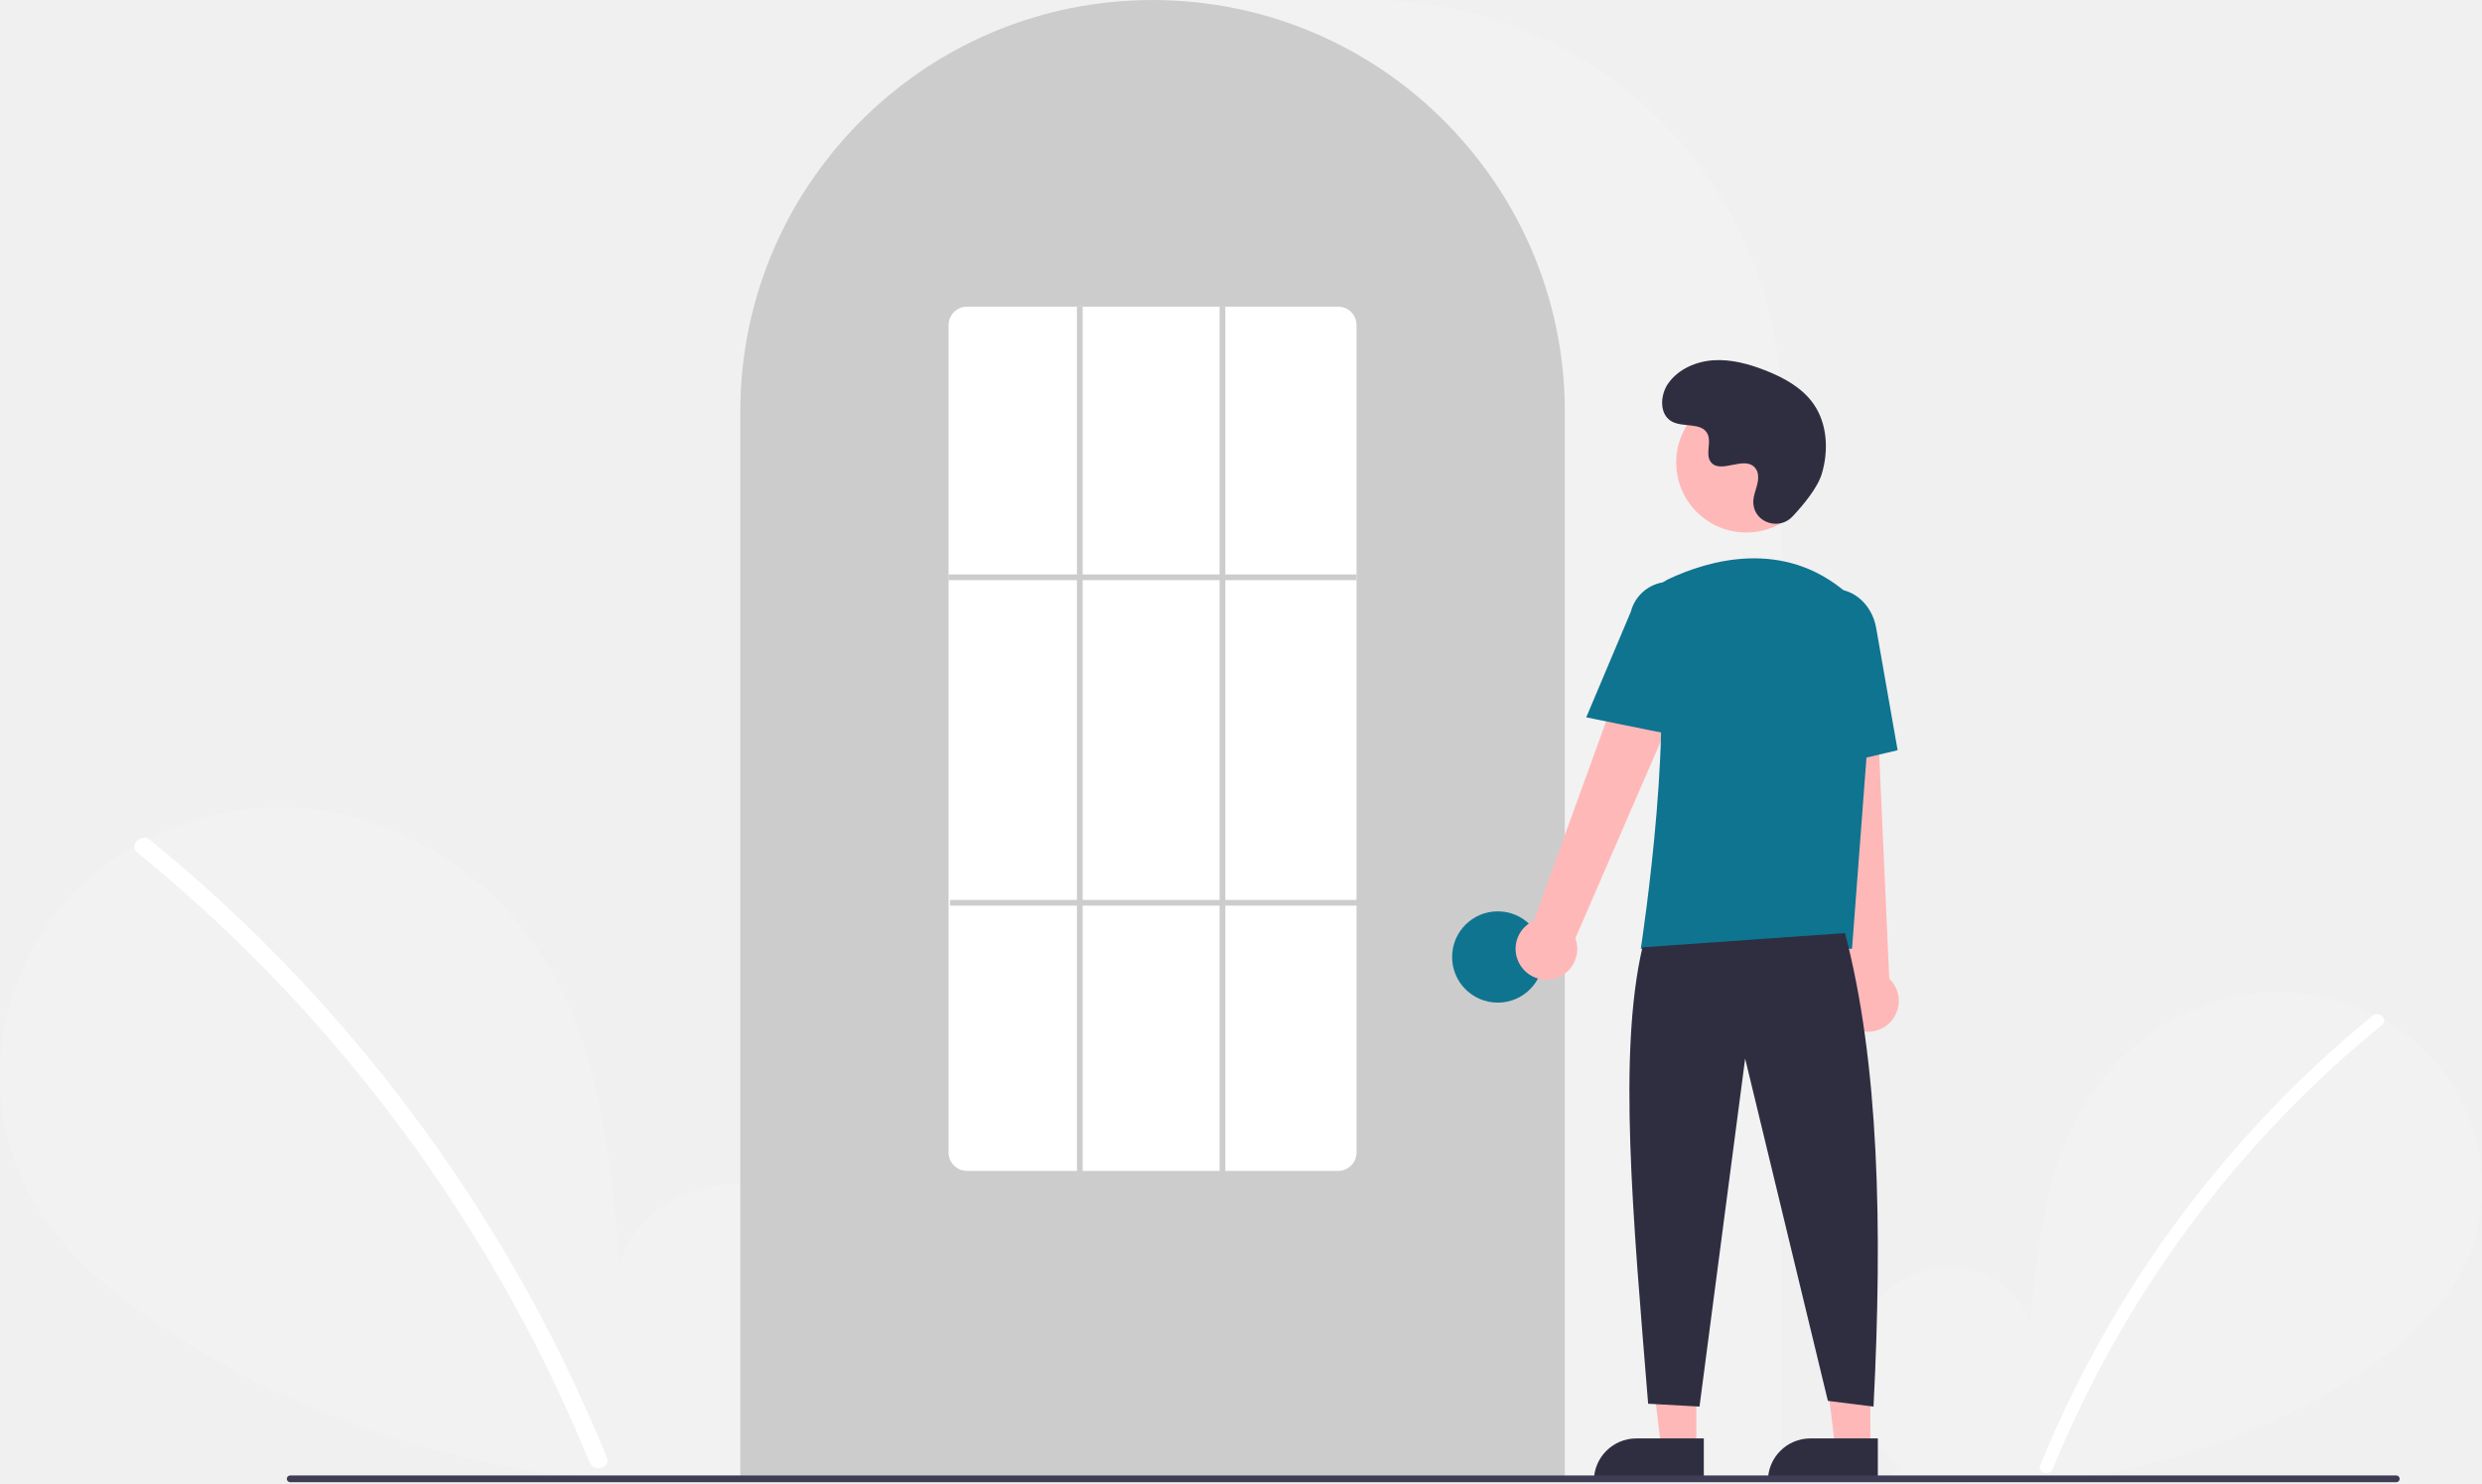
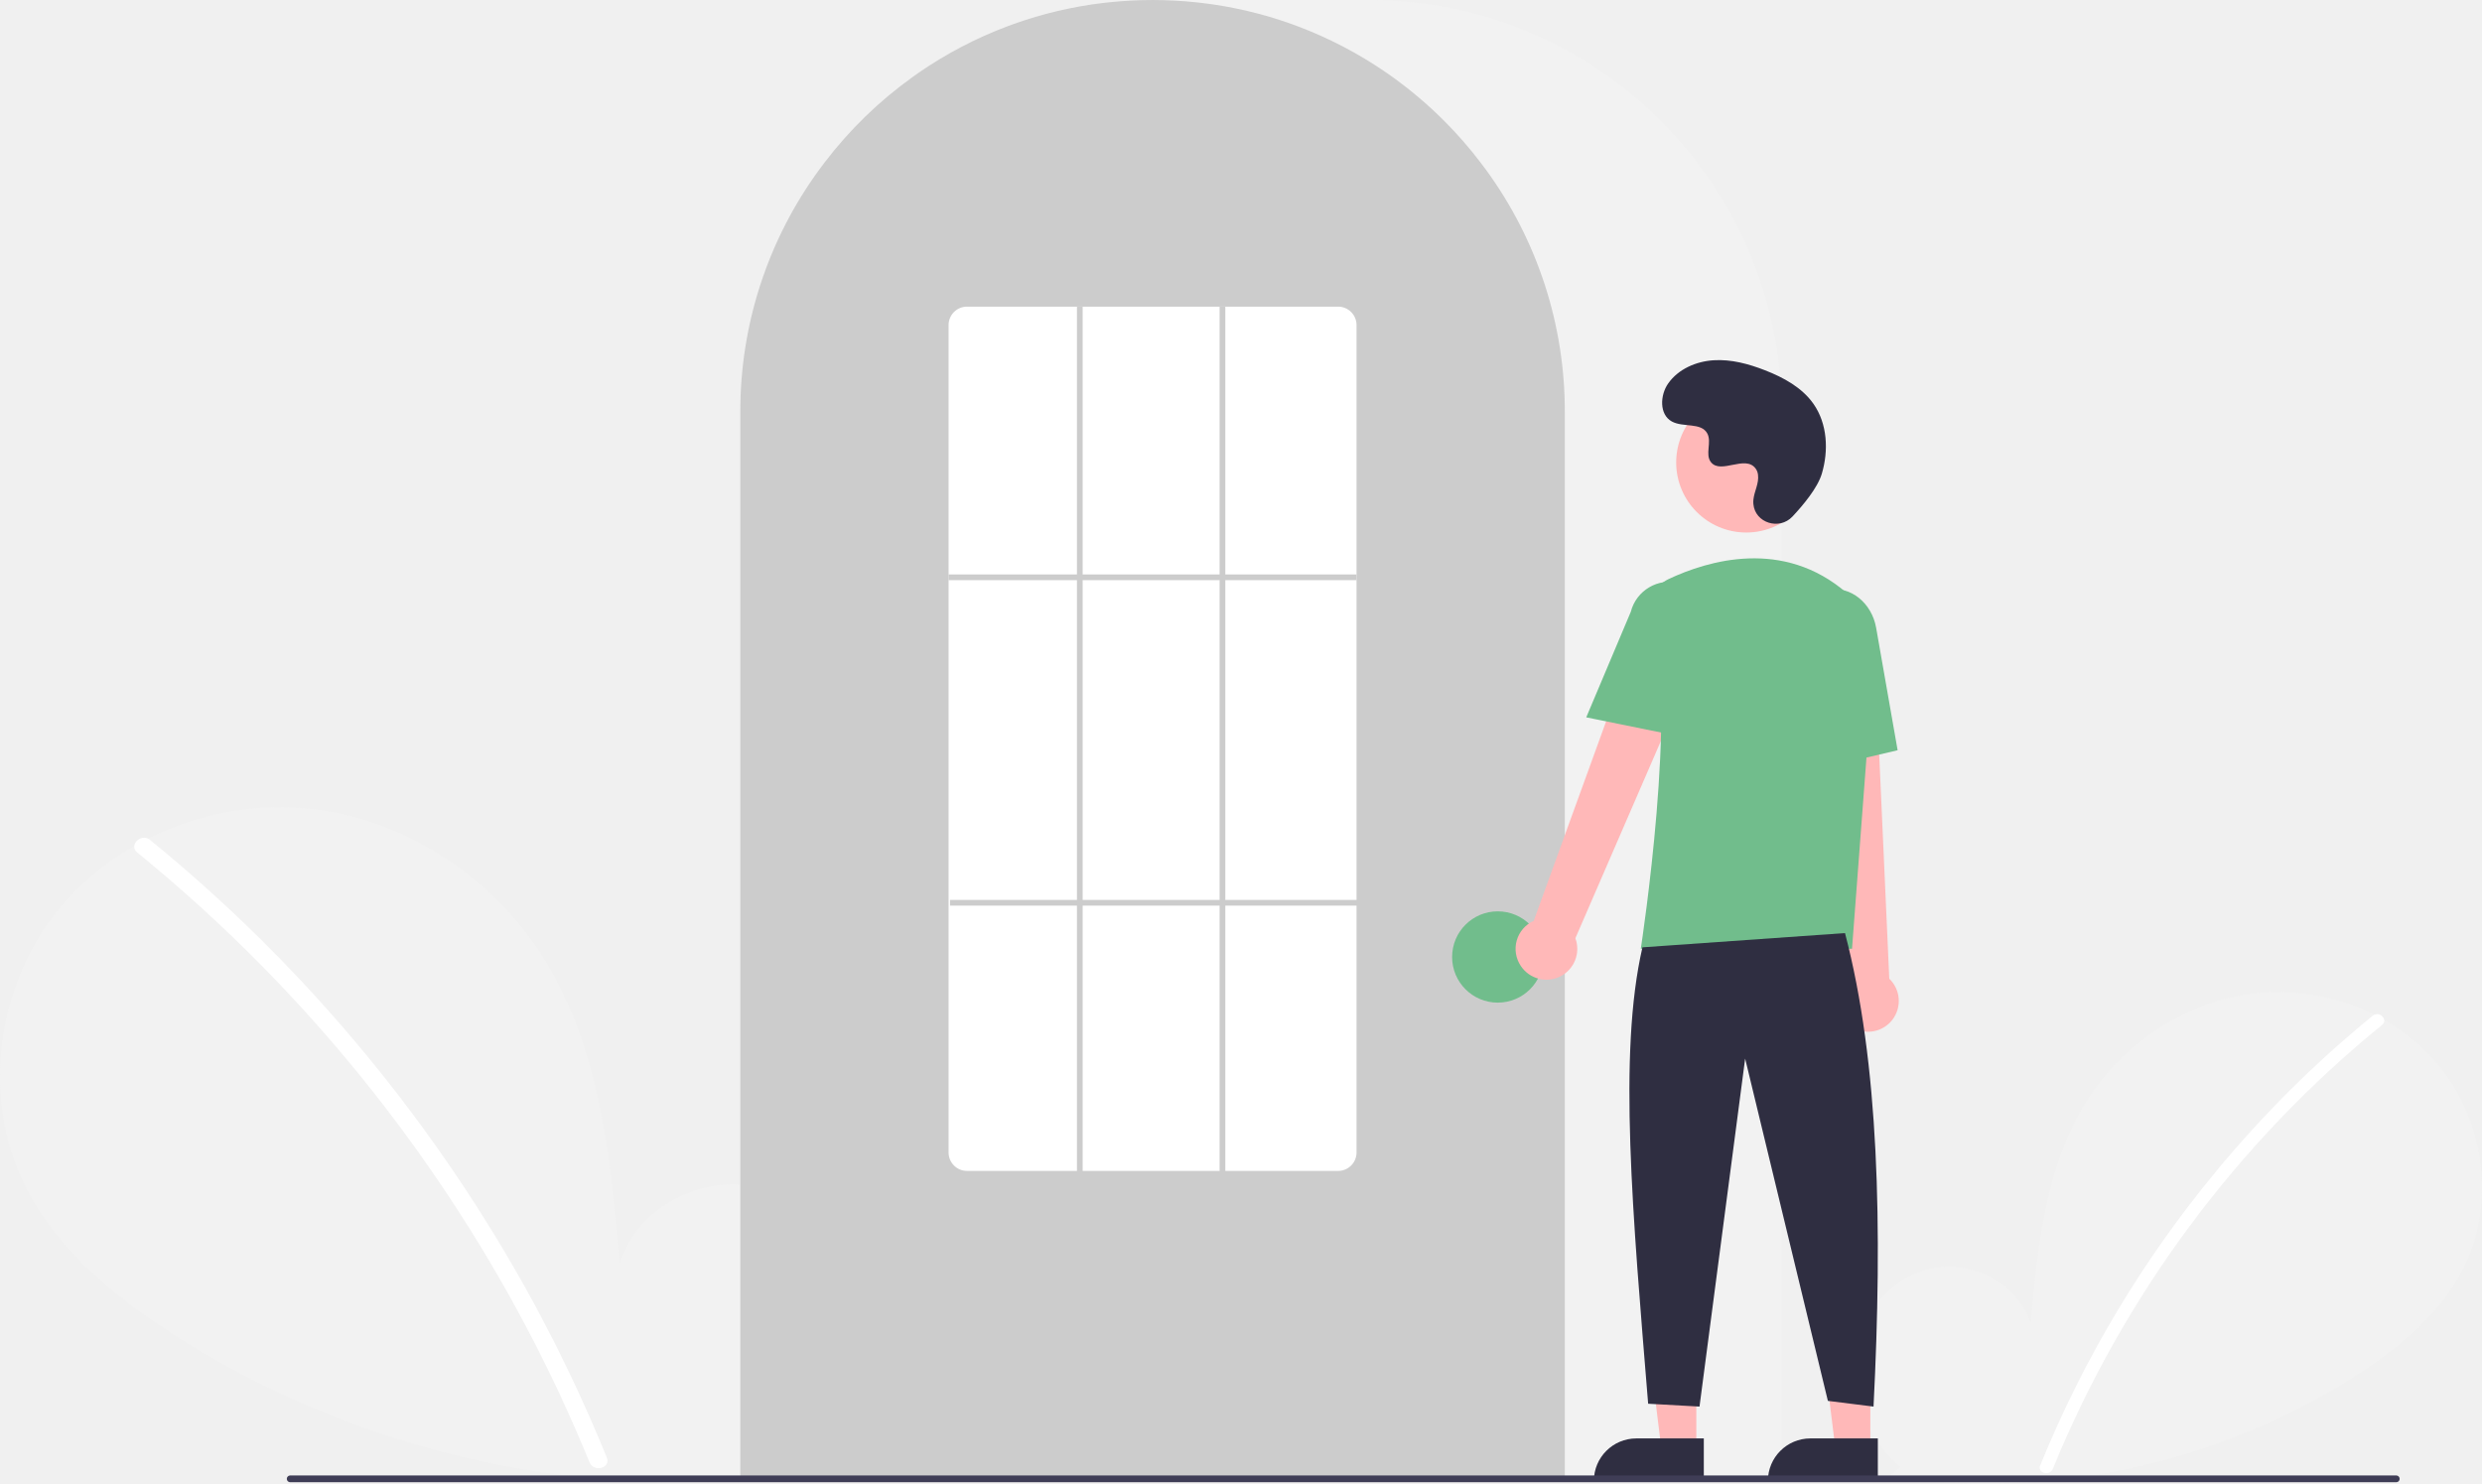
- <svg xmlns="http://www.w3.org/2000/svg" id="b368e7d6-7c4a-408c-9a35-0514749a7e1a" data-name="Layer 1" width="870" height="520.139" viewBox="0 0 870 520.139">
+ <svg xmlns="http://www.w3.org/2000/svg" data-name="Layer 1" width="870" height="520.139" viewBox="0 0 870 520.139">
  <path d="M831.092,704.187c-11.138-9.412-17.904-24.28-16.13-38.754s12.764-27.78,27.018-30.854,30.504,5.435,34.834,19.359c2.383-26.846,5.129-54.818,19.402-77.68,12.924-20.701,35.309-35.514,59.569-38.164s49.803,7.359,64.933,26.507,18.835,46.985,8.238,68.969c-7.806,16.195-22.188,28.247-37.257,38.052a240.452,240.452,0,0,1-164.454,35.977Z" transform="translate(-165 -189.9307)" fill="#f2f2f2" />
  <path d="M996.728,546.01a393.414,393.414,0,0,0-54.826,54.442,394.561,394.561,0,0,0-61.752,103.194c-1.112,2.725,3.313,3.911,4.412,1.216A392.342,392.342,0,0,1,999.963,549.245c2.284-1.86-.97-5.08-3.236-3.236Z" transform="translate(-165 -189.9307)" fill="#fff" />
  <path d="M445.067,701.63c15.299-12.927,24.591-33.348,22.154-53.228s-17.531-38.156-37.11-42.377-41.897,7.464-47.844,26.59c-3.273-36.873-7.044-75.292-26.648-106.693-17.751-28.433-48.497-48.778-81.818-52.418s-68.404,10.107-89.185,36.407-25.869,64.535-11.315,94.729c10.722,22.243,30.475,38.797,51.172,52.264,66.03,42.965,147.939,60.884,225.877,49.415" transform="translate(-165 -189.9307)" fill="#f2f2f2" />
  <path d="M217.567,484.373a540.355,540.355,0,0,1,75.304,74.777A548.076,548.076,0,0,1,352.257,647.04a545.835,545.835,0,0,1,25.43,53.846c1.527,3.743-4.55,5.372-6.06,1.671a536.36,536.36,0,0,0-49.009-92.727A539.734,539.734,0,0,0,256.889,528.632a538.441,538.441,0,0,0-43.766-39.815c-3.138-2.555,1.332-6.978,4.444-4.444Z" transform="translate(-165 -189.9307)" fill="#fff" />
  <path d="M789.5,708.931h-365v-374.5c0-79.678,64.822-144.5,144.5-144.5h76c79.677,0,144.5,64.822,144.5,144.5Z" transform="translate(-165 -189.9307)" fill="#f2f2f2" />
  <path d="M713.5,708.931h-289v-374.5a143.382,143.382,0,0,1,27.596-84.944c.664-.905,1.326-1.798,2.009-2.681a144.466,144.466,0,0,1,30.754-29.851c.66-.48,1.322-.952,1.994-1.423a144.16,144.16,0,0,1,31.472-16.459c.661-.25,1.334-.501,2.007-.742a144.02,144.02,0,0,1,31.108-7.336c.658-.09,1.333-.16,2.008-.23a146.288,146.288,0,0,1,31.105,0c.673.07,1.349.141,2.014.231a143.995,143.995,0,0,1,31.1,7.335c.673.241,1.346.492,2.009.743a143.799,143.799,0,0,1,31.106,16.216c.672.461,1.344.933,2.006,1.405a145.987,145.987,0,0,1,18.384,15.564,144.305,144.305,0,0,1,12.724,14.551c.681.88,1.343,1.773,2.005,2.677A143.382,143.382,0,0,1,713.5,334.431Z" transform="translate(-165 -189.9307)" fill="#ccc" />
-   <circle cx="525" cy="335.5" r="16" fill="#0e7490" />
+   <circle cx="525" cy="335.5" r="16" fill="#71bd8c" />
  <polygon points="594.599 507.783 582.339 507.783 576.506 460.495 594.601 460.496 594.599 507.783" fill="#ffb8b8" />
  <path d="M573.582,504.28h23.644a0,0,0,0,1,0,0v14.887a0,0,0,0,1,0,0H558.695a0,0,0,0,1,0,0v0a14.887,14.887,0,0,1,14.887-14.887Z" fill="#2f2e41" />
  <polygon points="655.599 507.783 643.339 507.783 637.506 460.495 655.601 460.496 655.599 507.783" fill="#ffb8b8" />
  <path d="M634.582,504.28h23.644a0,0,0,0,1,0,0v14.887a0,0,0,0,1,0,0H619.695a0,0,0,0,1,0,0v0a14.887,14.887,0,0,1,14.887-14.887Z" fill="#2f2e41" />
  <path d="M698.098,528.6a10.743,10.743,0,0,1,4.511-15.843l41.676-114.867L764.791,409.082,717.206,518.853a10.801,10.801,0,0,1-19.109,9.748Z" transform="translate(-165 -189.9307)" fill="#ffb8b8" />
  <path d="M814.336,550.184a10.743,10.743,0,0,1-2.893-16.217L798.533,412.458l23.338,1.066L827.236,533.045a10.801,10.801,0,0,1-12.9,17.139Z" transform="translate(-165 -189.9307)" fill="#ffb8b8" />
  <circle cx="612.106" cy="162.123" r="24.561" fill="#ffb8b8" />
-   <path d="M814.18,522.549H740.133l.089-.576c.133-.861,13.197-86.439,3.562-114.436a11.813,11.813,0,0,1,6.069-14.584h0c13.772-6.485,40.208-14.471,62.52,4.909a28.234,28.234,0,0,1,9.459,23.396Z" transform="translate(-165 -189.9307)" fill="#0e7490" />
-   <path d="M754.354,448.181,721.018,441.418l15.626-37.03a13.997,13.997,0,0,1,27.106,6.998Z" transform="translate(-165 -189.9307)" fill="#0e7490" />
-   <path d="M797.05,460.739l-2.004-45.941c-1.52-8.636,3.424-16.8,11.027-18.135,7.605-1.33,15.032,4.66,16.558,13.36l7.533,42.928Z" transform="translate(-165 -189.9307)" fill="#0e7490" />
+   <path d="M814.18,522.549H740.133l.089-.576c.133-.861,13.197-86.439,3.562-114.436a11.813,11.813,0,0,1,6.069-14.584h0c13.772-6.485,40.208-14.471,62.52,4.909a28.234,28.234,0,0,1,9.459,23.396Z" transform="translate(-165 -189.9307)" fill="#71bd8c" />
+   <path d="M754.354,448.181,721.018,441.418l15.626-37.03a13.997,13.997,0,0,1,27.106,6.998Z" transform="translate(-165 -189.9307)" fill="#71bd8c" />
+   <path d="M797.05,460.739l-2.004-45.941c-1.52-8.636,3.424-16.8,11.027-18.135,7.605-1.33,15.032,4.66,16.558,13.36l7.533,42.928Z" transform="translate(-165 -189.9307)" fill="#71bd8c" />
  <path d="M811.716,517.049c11.915,45.377,13.214,103.069,10,166l-16-2-29-120-16,122-18-1c-5.377-66.03-10.613-122.715-2-160Z" transform="translate(-165 -189.9307)" fill="#2f2e41" />
  <path d="M793.289,371.035c-4.582,4.881-13.091,2.261-13.688-4.407a8.055,8.055,0,0,1,.01-1.556c.308-2.954,2.015-5.635,1.606-8.754a4.59,4.59,0,0,0-.84-2.149c-3.651-4.889-12.222,2.187-15.668-2.239-2.113-2.714.371-6.987-1.251-10.021-2.14-4.004-8.479-2.029-12.454-4.221-4.423-2.439-4.158-9.225-1.247-13.353,3.551-5.034,9.776-7.72,15.923-8.107s12.253,1.275,17.992,3.511c6.521,2.541,12.988,6.054,17.001,11.788,4.88,6.973,5.35,16.348,2.909,24.502C802.098,360.99,797.031,367.049,793.289,371.035Z" transform="translate(-165 -189.9307)" fill="#2f2e41" />
  <path d="M1004.982,709.574h-738.294a1.191,1.191,0,0,1,0-2.381h738.294a1.191,1.191,0,0,1,0,2.381Z" transform="translate(-165 -189.9307)" fill="#3f3d56" />
  <path d="M634,600.431H504a6.465,6.465,0,0,1-6.5-6.415V303.846a6.465,6.465,0,0,1,6.5-6.415H634a6.465,6.465,0,0,1,6.5,6.415V594.015A6.465,6.465,0,0,1,634,600.431Z" transform="translate(-165 -189.9307)" fill="#fff" />
  <rect x="332.5" y="201.39" width="143" height="2" fill="#ccc" />
  <rect x="333" y="315.5" width="143" height="2" fill="#ccc" />
  <rect x="377.5" y="107.5" width="2" height="304" fill="#ccc" />
  <rect x="427.5" y="107.5" width="2" height="304" fill="#ccc" />
</svg>
